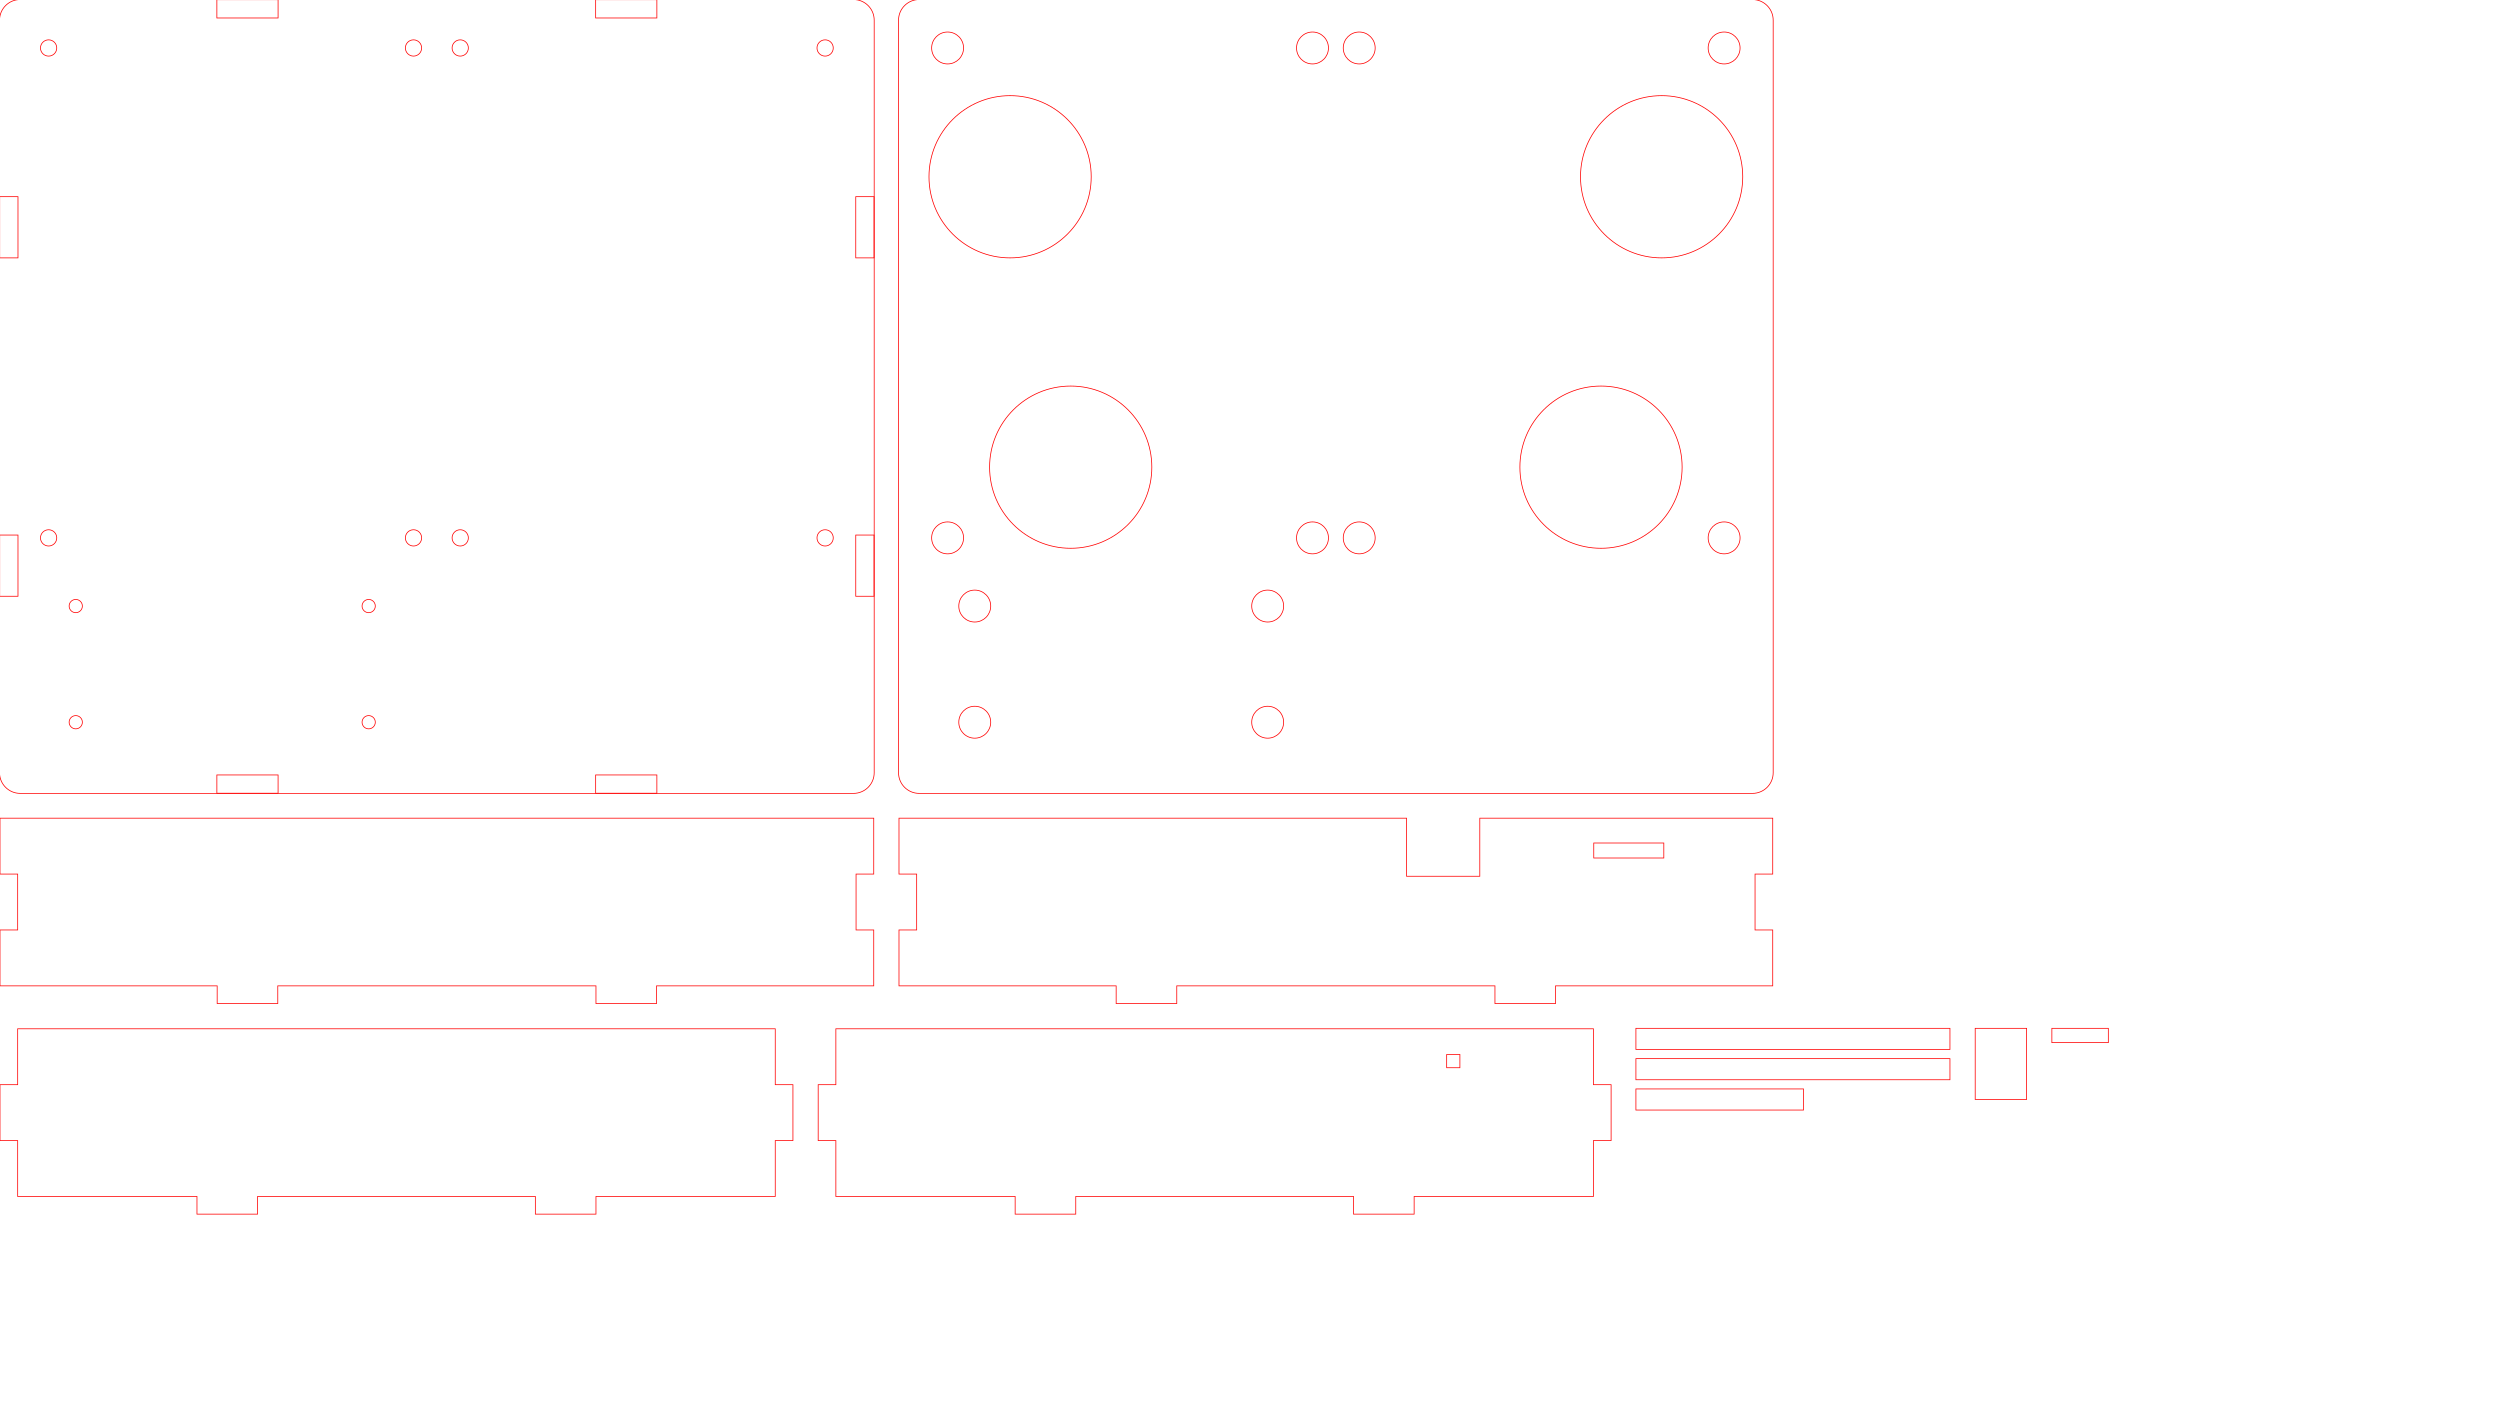
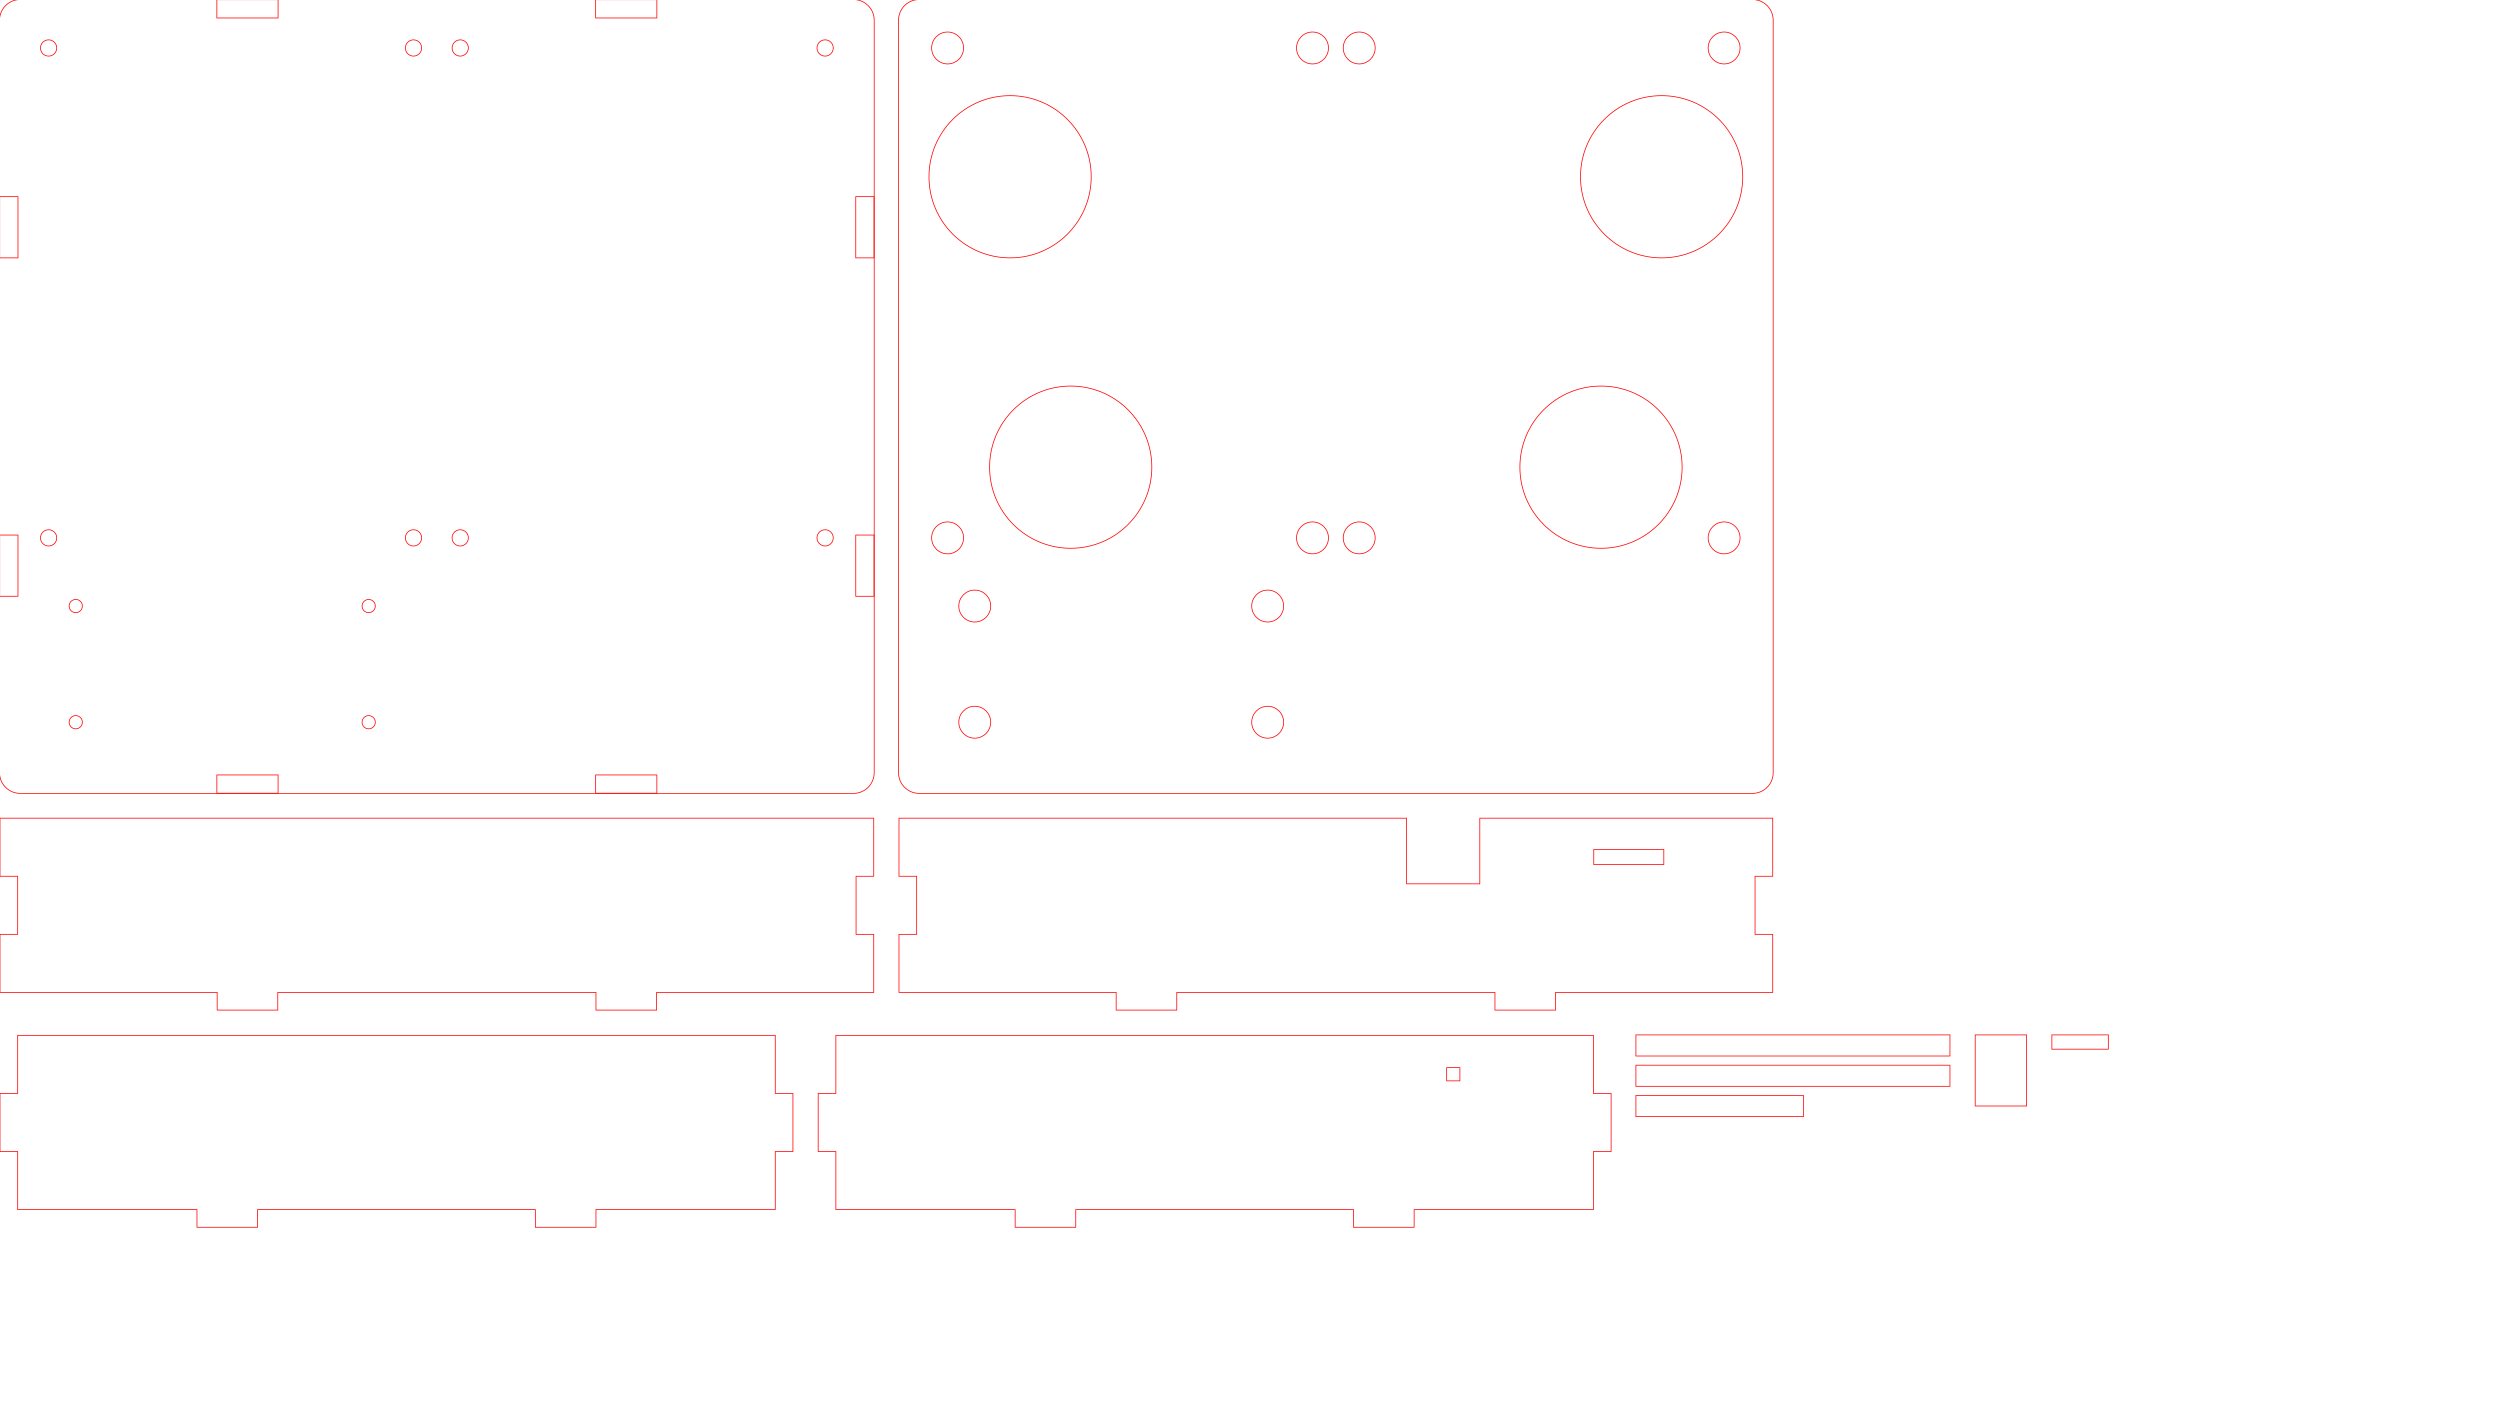
<svg xmlns="http://www.w3.org/2000/svg" width="495mm" height="279mm" viewBox="0 0 495 279">
  <g transform="translate(0,0) translate(173,0) scale(-1,1)">
    <rect x="-0.09" y="-0.09" width="173.18" height="157.18" rx="4.09" fill="none" stroke="#ff0000" stroke-width="0.15" />
    <circle cx="9.625" cy="9.5" r="1.61" fill="none" stroke="#ff0000" stroke-width="0.15" />
    <circle cx="81.875" cy="9.5" r="1.61" fill="none" stroke="#ff0000" stroke-width="0.15" />
    <circle cx="9.625" cy="106.5" r="1.61" fill="none" stroke="#ff0000" stroke-width="0.15" />
    <circle cx="81.875" cy="106.5" r="1.61" fill="none" stroke="#ff0000" stroke-width="0.15" />
    <circle cx="91.125" cy="9.5" r="1.61" fill="none" stroke="#ff0000" stroke-width="0.15" />
    <circle cx="163.375" cy="9.5" r="1.61" fill="none" stroke="#ff0000" stroke-width="0.15" />
    <circle cx="91.125" cy="106.5" r="1.61" fill="none" stroke="#ff0000" stroke-width="0.15" />
    <circle cx="163.375" cy="106.5" r="1.61" fill="none" stroke="#ff0000" stroke-width="0.15" />
    <circle cx="100" cy="120" r="1.31" fill="none" stroke="#ff0000" stroke-width="0.15" />
    <circle cx="100" cy="143" r="1.31" fill="none" stroke="#ff0000" stroke-width="0.15" />
    <circle cx="158" cy="120" r="1.31" fill="none" stroke="#ff0000" stroke-width="0.15" />
    <circle cx="158" cy="143" r="1.31" fill="none" stroke="#ff0000" stroke-width="0.15" />
    <rect x="42.94" y="-0.06" width="12.12" height="3.62" fill="none" stroke="#ff0000" stroke-width="0.15" />
    <rect x="117.94" y="-0.06" width="12.12" height="3.62" fill="none" stroke="#ff0000" stroke-width="0.15" />
    <rect x="42.94" y="153.44" width="12.12" height="3.62" fill="none" stroke="#ff0000" stroke-width="0.15" />
    <rect x="117.94" y="153.44" width="12.12" height="3.62" fill="none" stroke="#ff0000" stroke-width="0.15" />
    <rect x="-0.06" y="38.94" width="3.62" height="12.12" fill="none" stroke="#ff0000" stroke-width="0.15" />
    <rect x="-0.06" y="105.94" width="3.62" height="12.12" fill="none" stroke="#ff0000" stroke-width="0.15" />
    <rect x="169.44" y="38.94" width="3.62" height="12.12" fill="none" stroke="#ff0000" stroke-width="0.15" />
    <rect x="169.44" y="105.94" width="3.62" height="12.12" fill="none" stroke="#ff0000" stroke-width="0.15" />
  </g>
  <g transform="translate(178,0) translate(173,0) scale(-1,1)">
    <rect x="-0.09" y="-0.09" width="173.18" height="157.18" rx="4.09" fill="none" stroke="#ff0000" stroke-width="0.15" />
    <circle cx="22" cy="35" r="16.06" fill="none" stroke="#ff0000" stroke-width="0.15" />
    <circle cx="151" cy="35" r="16.06" fill="none" stroke="#ff0000" stroke-width="0.15" />
    <circle cx="34" cy="92.5" r="16.06" fill="none" stroke="#ff0000" stroke-width="0.15" />
    <circle cx="139" cy="92.5" r="16.06" fill="none" stroke="#ff0000" stroke-width="0.15" />
    <circle cx="9.625" cy="9.5" r="3.16" fill="none" stroke="#ff0000" stroke-width="0.15" />
    <circle cx="81.875" cy="9.5" r="3.16" fill="none" stroke="#ff0000" stroke-width="0.15" />
    <circle cx="9.625" cy="106.5" r="3.16" fill="none" stroke="#ff0000" stroke-width="0.15" />
    <circle cx="81.875" cy="106.5" r="3.16" fill="none" stroke="#ff0000" stroke-width="0.15" />
    <circle cx="91.125" cy="9.5" r="3.16" fill="none" stroke="#ff0000" stroke-width="0.15" />
    <circle cx="163.375" cy="9.5" r="3.16" fill="none" stroke="#ff0000" stroke-width="0.15" />
    <circle cx="91.125" cy="106.5" r="3.16" fill="none" stroke="#ff0000" stroke-width="0.15" />
    <circle cx="163.375" cy="106.5" r="3.16" fill="none" stroke="#ff0000" stroke-width="0.15" />
    <circle cx="100" cy="120" r="3.16" fill="none" stroke="#ff0000" stroke-width="0.15" />
    <circle cx="100" cy="143" r="3.16" fill="none" stroke="#ff0000" stroke-width="0.15" />
    <circle cx="158" cy="120" r="3.16" fill="none" stroke="#ff0000" stroke-width="0.15" />
    <circle cx="158" cy="143" r="3.16" fill="none" stroke="#ff0000" stroke-width="0.15" />
  </g>
  <g transform="translate(0,162)">
-     <polygon points="0,0 173,0 173,11.067 169.5,11.067 169.5,22.133 173,22.133 173,33.2 130,33.2 130,36.7 118,36.7 118,33.2 55,33.2 55,36.7 43,36.7 43,33.2 0,33.2 0,22.133 3.5,22.133 3.5,11.067 0,11.067" fill="none" stroke="#ff0000" stroke-width="0.15" />
+     <polygon points="0,0 173,0 173,11.5 169.5,11.5 169.5,23 173,23 173,34.5 130,34.5 130,38 118,38 118,34.5 55,34.5 55,38 43,38 43,34.5 0,34.5 0,23 3.5,23 3.5,11.5 0,11.5" fill="none" stroke="#ff0000" stroke-width="0.15" />
  </g>
  <g transform="translate(178,162)">
-     <polygon points="0,0 100.5,0 100.5,11.5 115,11.5 115,0 173,0 173,11.067 169.5,11.067 169.5,22.133 173,22.133 173,33.2 130,33.2 130,36.7 118,36.7 118,33.2 55,33.2 55,36.7 43,36.7 43,33.2 0,33.2 0,22.133 3.5,22.133 3.5,11.067 0,11.067" fill="none" stroke="#ff0000" stroke-width="0.15" />
-     <rect x="137.565" y="4.915" width="13.87" height="2.97" fill="none" stroke="#ff0000" stroke-width="0.15" />
+     <polygon points="0,0 100.5,0 100.5,13 115,13 115,0 173,0 173,11.5 169.5,11.5 169.5,23 173,23 173,34.5 130,34.5 130,38 118,38 118,34.5 55,34.5 55,38 43,38 43,34.5 0,34.5 0,23 3.5,23 3.5,11.5 0,11.5" fill="none" stroke="#ff0000" stroke-width="0.15" />
+     <rect x="137.565" y="6.215" width="13.87" height="2.97" fill="none" stroke="#ff0000" stroke-width="0.15" />
  </g>
-   <g transform="translate(0,203.7)">
-     <polygon points="3.5,0 153.5,0 153.5,11.067 157,11.067 157,22.133 153.5,22.133 153.5,33.2 118,33.2 118,36.7 106,36.7 106,33.2 51,33.2 51,36.7 39,36.7 39,33.2 3.5,33.2 3.5,22.133 0,22.133 0,11.067 3.5,11.067" fill="none" stroke="#ff0000" stroke-width="0.15" />
+   <g transform="translate(0,205)">
+     <polygon points="3.5,0 153.5,0 153.5,11.5 157,11.5 157,23 153.5,23 153.5,34.5 118,34.5 118,38 106,38 106,34.5 51,34.5 51,38 39,38 39,34.5 3.5,34.5 3.5,23 0,23 0,11.5 3.5,11.5" fill="none" stroke="#ff0000" stroke-width="0.15" />
  </g>
-   <g transform="translate(162,203.7)">
-     <polygon points="3.5,0 153.5,0 153.5,11.067 157,11.067 157,22.133 153.5,22.133 153.5,33.2 118,33.2 118,36.7 106,36.7 106,33.2 51,33.2 51,36.7 39,36.7 39,33.2 3.5,33.2 3.5,22.133 0,22.133 0,11.067 3.5,11.067" fill="none" stroke="#ff0000" stroke-width="0.15" />
-     <rect x="124.44" y="5.09" width="2.62" height="2.62" fill="none" stroke="#ff0000" stroke-width="0.15" />
+   <g transform="translate(162,205)">
+     <polygon points="3.5,0 153.5,0 153.5,11.5 157,11.5 157,23 153.5,23 153.5,34.5 118,34.5 118,38 106,38 106,34.5 51,34.5 51,38 39,38 39,34.5 3.5,34.5 3.5,23 0,23 0,11.5 3.5,11.5" fill="none" stroke="#ff0000" stroke-width="0.15" />
+     <rect x="124.44" y="6.39" width="2.62" height="2.62" fill="none" stroke="#ff0000" stroke-width="0.15" />
  </g>
-   <g transform="translate(324,203.7)">
+   <g transform="translate(324,205)">
    <rect x="-0.09" y="-0.09" width="62.18" height="4.18" fill="none" stroke="#ff0000" stroke-width="0.15" />
    <rect x="-0.09" y="5.91" width="62.18" height="4.18" fill="none" stroke="#ff0000" stroke-width="0.15" />
    <rect x="-0.09" y="11.91" width="33.18" height="4.18" fill="none" stroke="#ff0000" stroke-width="0.15" />
  </g>
-   <g transform="translate(391.18,203.7)">
+   <g transform="translate(391.18,205)">
    <rect x="-0.09" y="-0.09" width="10.18" height="14.08" fill="none" stroke="#ff0000" stroke-width="0.15" />
  </g>
-   <g transform="translate(406.36,203.7)">
+   <g transform="translate(406.36,205)">
    <rect x="-0.09" y="-0.09" width="11.18" height="2.83" fill="none" stroke="#ff0000" stroke-width="0.15" />
  </g>
</svg>
